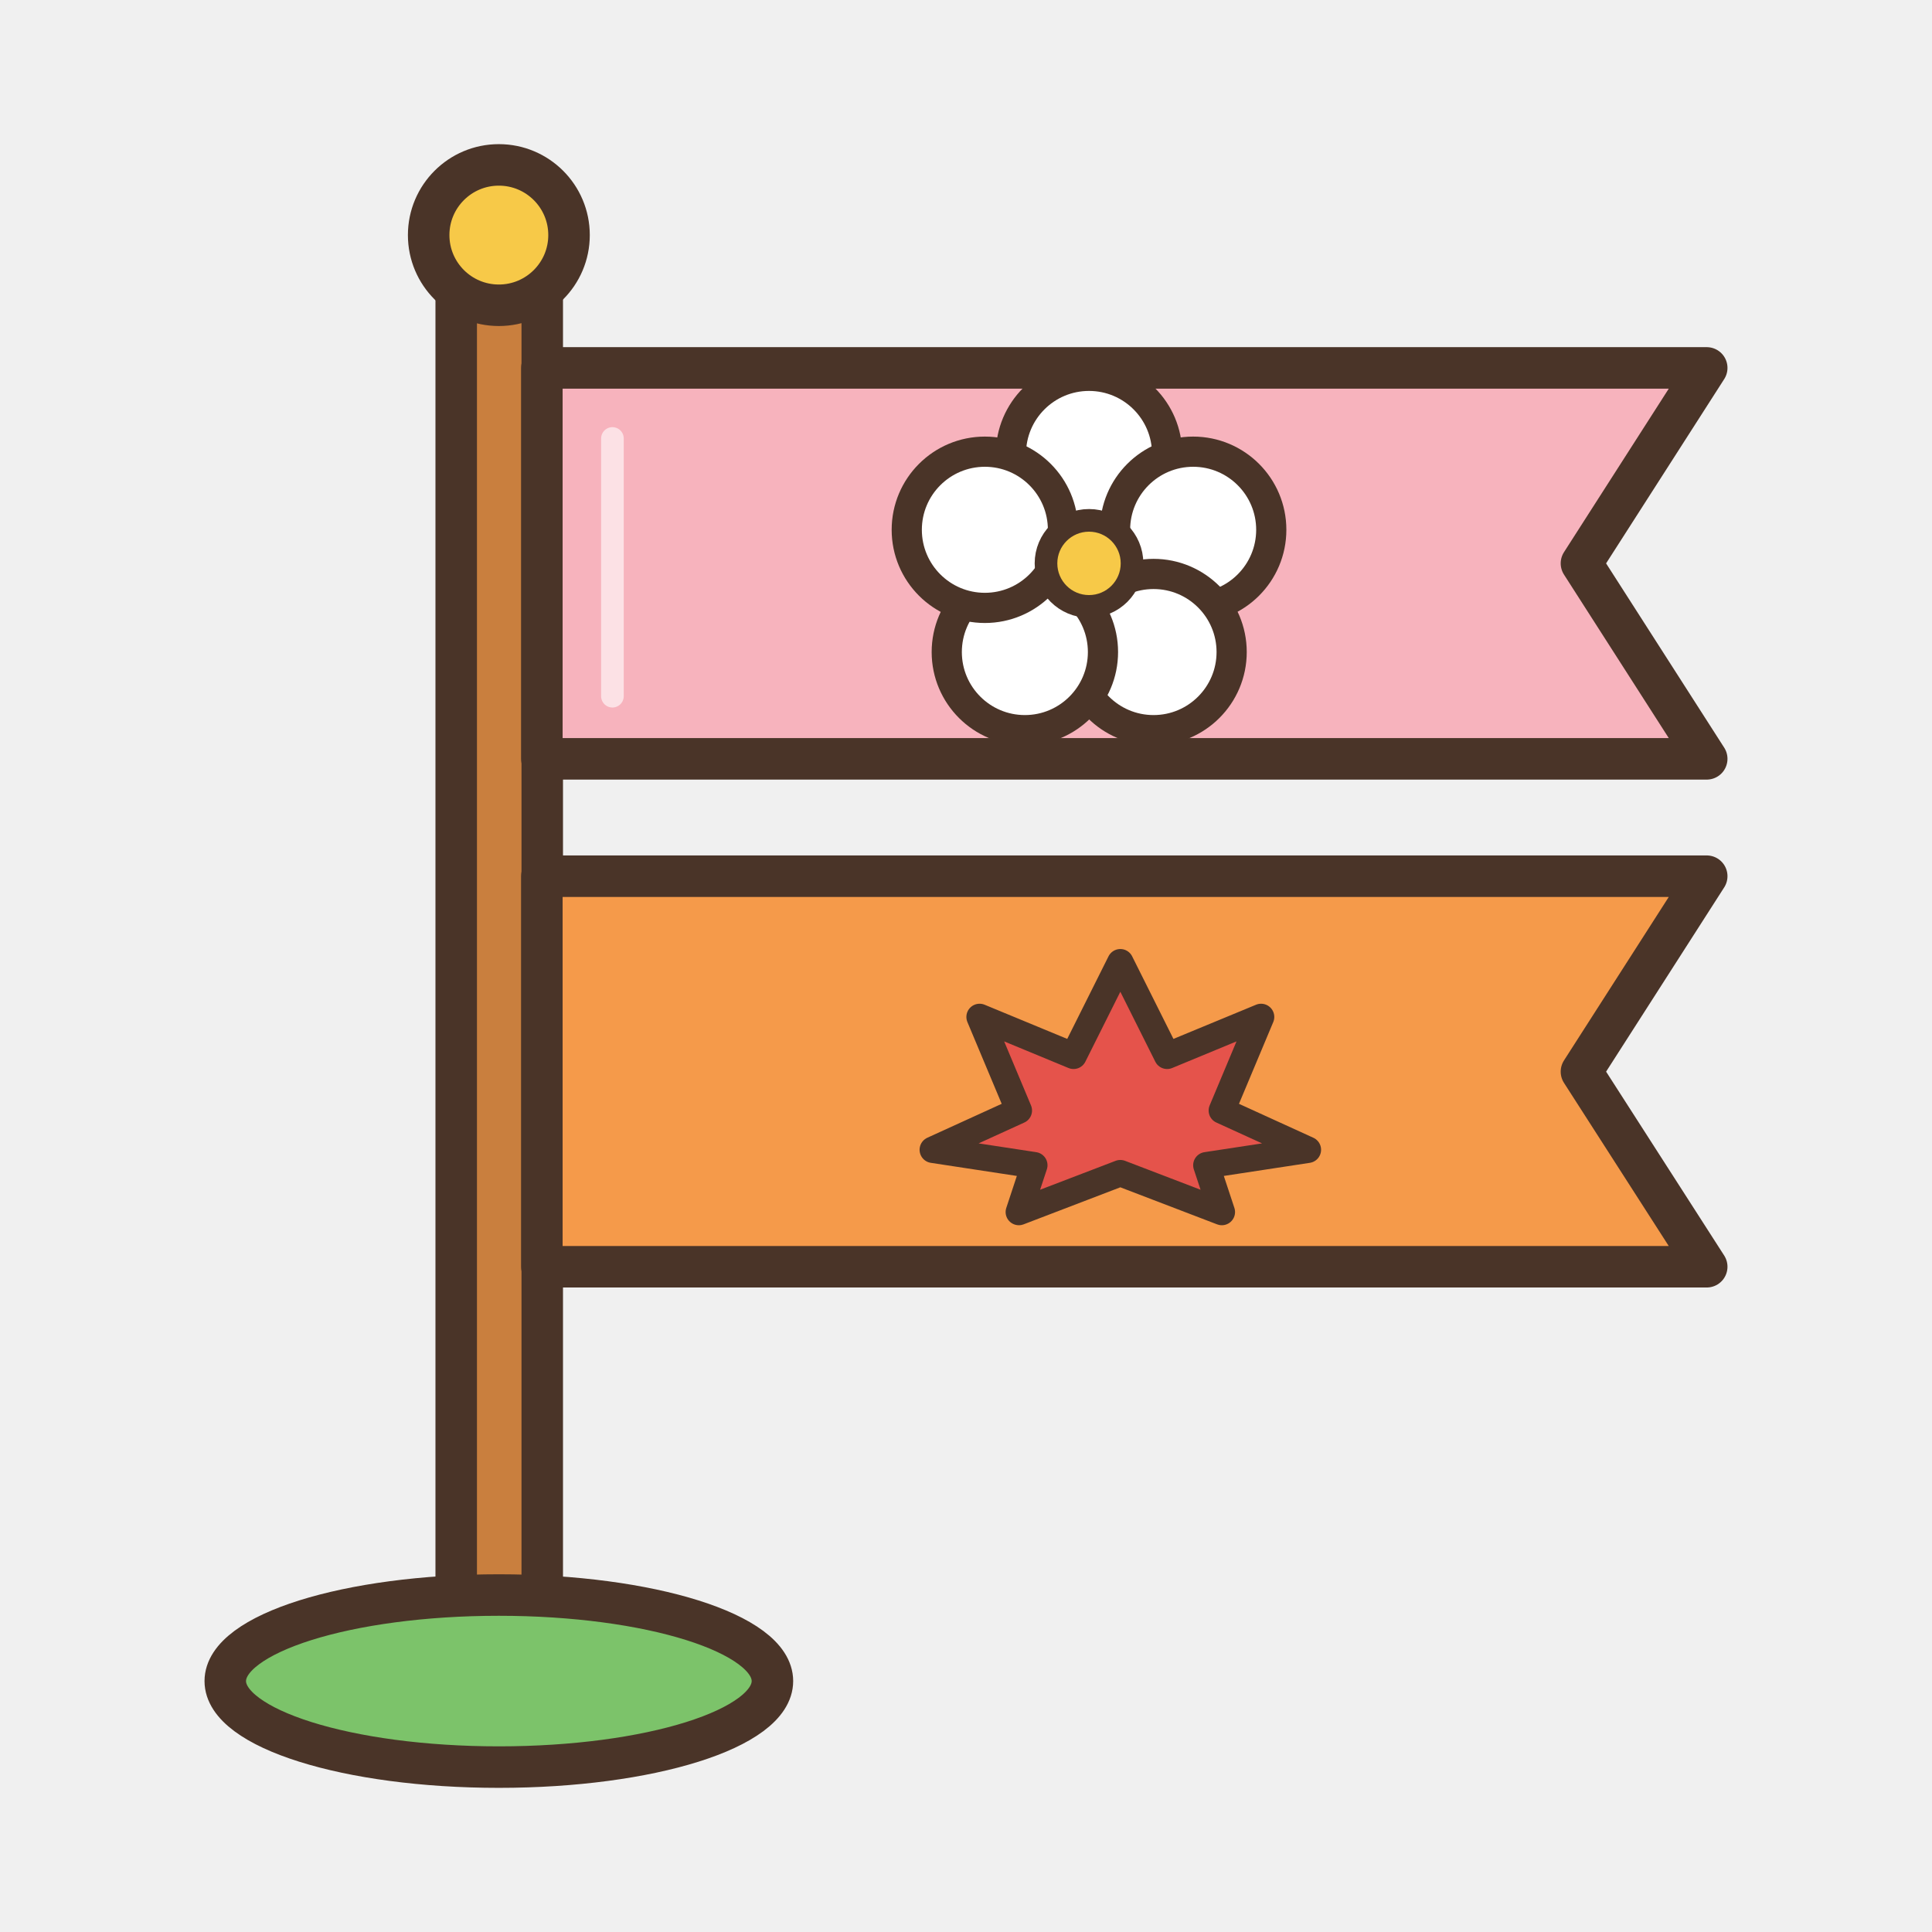
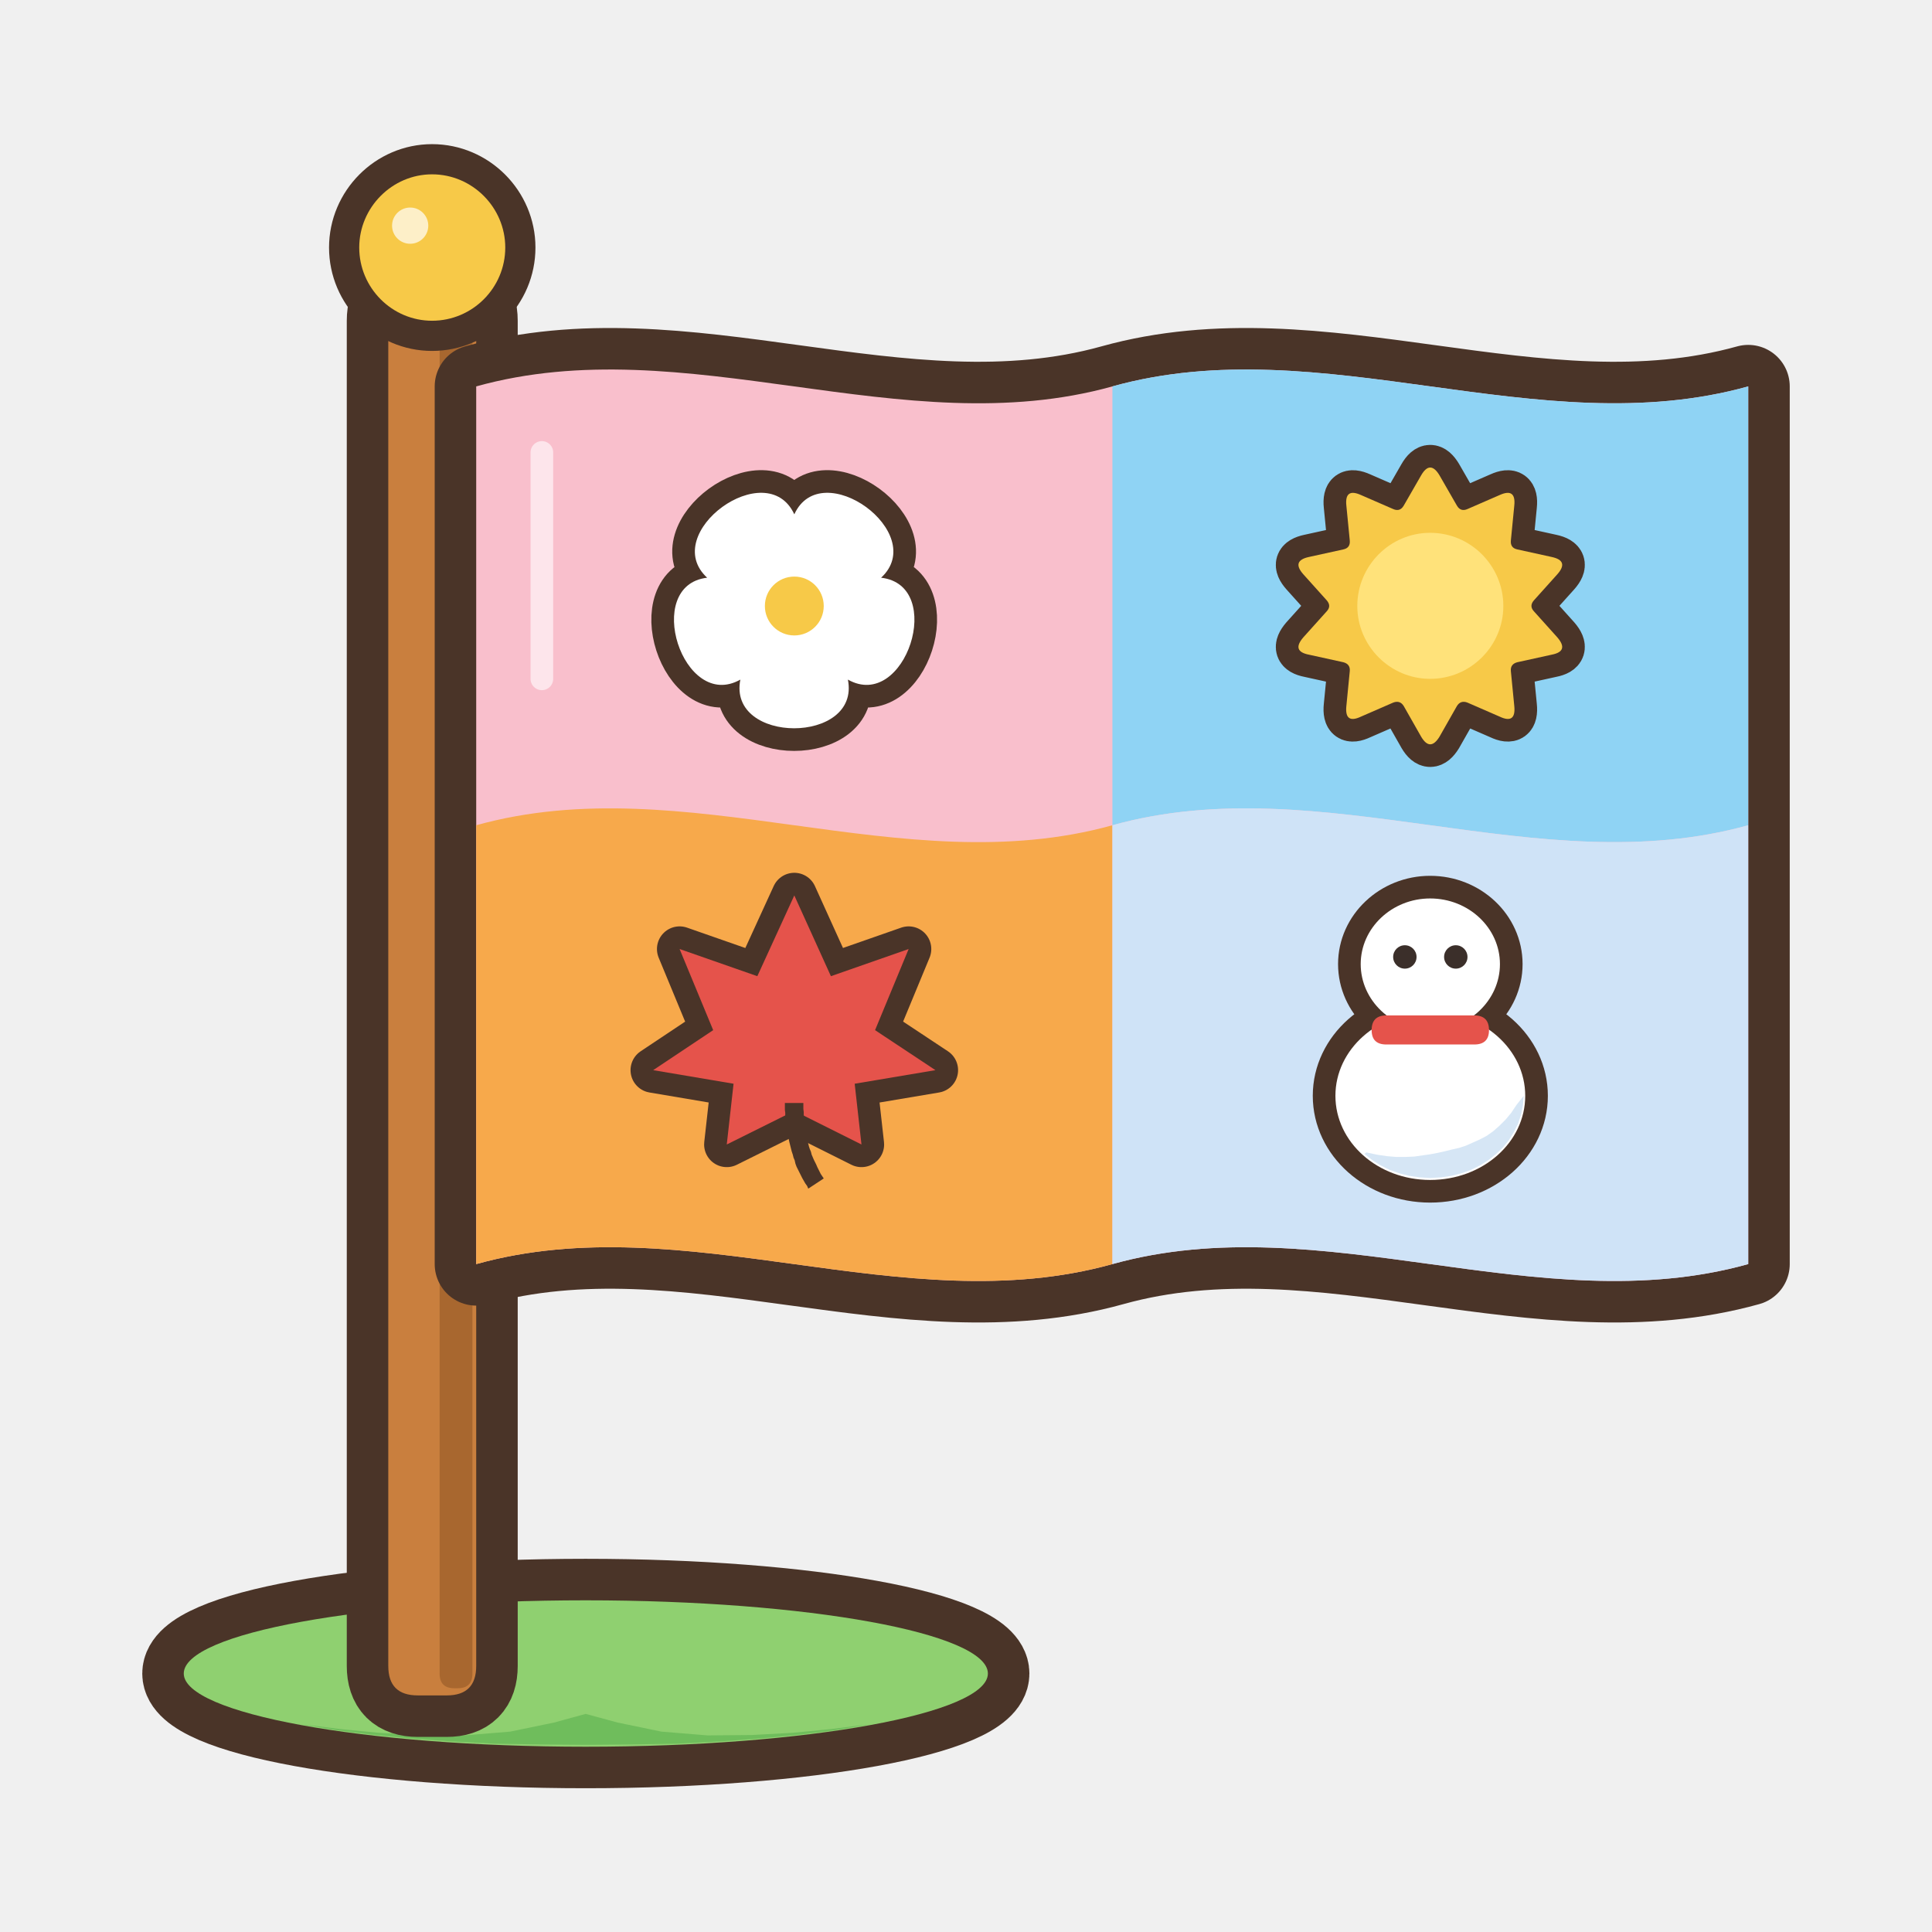
<svg xmlns="http://www.w3.org/2000/svg" viewBox="0 0 512 512" width="512" height="512">
-   <rect x="120.9" y="66.5" width="22.8" height="372.8" rx="8.3" fill="#c97f3e" stroke="#4a3428" stroke-width="11" stroke-linejoin="round" stroke-linecap="round" />
-   <circle cx="132.2" cy="62.3" r="18.6" fill="#f7c948" stroke="#4a3428" stroke-width="11" stroke-linejoin="round" stroke-linecap="round" />
-   <ellipse cx="132.2" cy="445.5" rx="72.5" ry="22.8" fill="#7cc36a" stroke="#4a3428" stroke-width="11" stroke-linejoin="round" stroke-linecap="round" />
-   <path d="M143.6 97.5 L452.3 97.5 L419.1 149.3 L452.3 201.1 L143.6 201.1 Z" fill="#f7b3bd" stroke="#4a3428" stroke-width="11" stroke-linejoin="round" stroke-linecap="round" />
-   <circle cx="288.6" cy="120.3" r="20.7" fill="#ffffff" stroke="#4a3428" stroke-width="8" stroke-linejoin="round" stroke-linecap="round" />
-   <circle cx="316.2" cy="140.4" r="20.7" fill="#ffffff" stroke="#4a3428" stroke-width="8" stroke-linejoin="round" stroke-linecap="round" />
-   <circle cx="305.7" cy="172.8" r="20.7" fill="#ffffff" stroke="#4a3428" stroke-width="8" stroke-linejoin="round" stroke-linecap="round" />
-   <circle cx="271.6" cy="172.8" r="20.7" fill="#ffffff" stroke="#4a3428" stroke-width="8" stroke-linejoin="round" stroke-linecap="round" />
-   <circle cx="261" cy="140.4" r="20.7" fill="#ffffff" stroke="#4a3428" stroke-width="8" stroke-linejoin="round" stroke-linecap="round" />
-   <circle cx="288.6" cy="149.3" r="11.4" fill="#f7c948" stroke="#4a3428" stroke-width="6" stroke-linejoin="round" stroke-linecap="round" />
-   <path d="M143.6 232.2 L452.3 232.2 L419.1 284 L452.3 335.7 L143.6 335.7 Z" fill="#f59a4a" stroke="#4a3428" stroke-width="11" stroke-linejoin="round" stroke-linecap="round" />
-   <path d="M296.9 255 L309.3 279.8 L334.2 269.5 L323.8 294.3 L346.6 304.7 L319.7 308.8 L323.8 321.2 L296.9 310.9 L270 321.2 L274.1 308.8 L247.2 304.7 L270 294.3 L259.6 269.5 L284.5 279.8 Z" fill="#e5534b" stroke="#4a3428" stroke-width="7" stroke-linejoin="round" stroke-linecap="round" />
-   <path d="M162.3 116.2 L162.3 184.5" fill="none" stroke="#ffffff" stroke-width="6" stroke-linejoin="round" stroke-linecap="round" stroke-opacity="0.6" />
+   <path d="M48.7 443.5 C48.7 432.8 96.3 424.1 155.2 424.1 C214.1 424.1 261.8 432.8 261.8 443.5 C261.8 454.1 214.1 462.9 155.2 462.9 C96.3 462.9 48.7 454.1 48.7 443.5 Z" fill="#4a3428" stroke="#4a3428" stroke-width="22" stroke-linejoin="round" stroke-linecap="round" />
+   <path d="M48.7 443.5 C48.7 432.8 96.3 424.1 155.2 424.1 C214.1 424.1 261.8 432.8 261.8 443.5 C261.8 454.1 214.1 462.9 155.2 462.9 C96.3 462.9 48.7 454.1 48.7 443.5 Z" fill="#8fd070" />
+   <path d="M230.1 457 L221.4 458.5 L211.9 459.7 L201.6 460.7 L190.8 461.5 L179.3 462.1 L167.4 462.3 L155.2 462.4 L143 462.3 L131.2 462.1 L119.7 461.5 L108.8 460.7 L98.6 459.7 L89.1 458.5 L80.3 457 L80.5 457 L90 458.2 L100.3 459.2 L111.2 459.8 L123 459.9 L135.2 458.9 L146.8 456.5 L155.2 454.2 L163.7 456.5 L175.3 458.9 L187.5 459.9 L199.2 459.8 L210.2 459.2 L220.4 458.2 L229.9 457 Z" fill="#6fbd5c" />
+   <path d="M102.9 85 Q102.9 77.2 110.7 77.2 L118.4 77.2 Q126.2 77.2 126.2 85 L126.2 441.5 Q126.2 449.3 118.4 449.3 L110.7 449.3 Q102.9 449.3 102.9 441.5 Z" fill="#4a3428" stroke="#4a3428" stroke-width="22" stroke-linejoin="round" stroke-linecap="round" />
+   <path d="M102.9 85 Q102.9 77.2 110.7 77.2 L118.4 77.2 Q126.2 77.2 126.2 85 L126.2 441.5 Q126.2 449.3 118.4 449.3 L110.7 449.3 Q102.9 449.3 102.9 441.5 Z" fill="#c97f3e" />
+   <path d="M116.5 83.1 Q116.5 79.2 120.4 79.2 L121.3 79.2 Q125.2 79.2 125.2 83.1 L125.2 443.5 Q125.2 447.4 121.3 447.4 L120.4 447.4 Q116.5 447.4 116.5 443.5 Z" fill="#a8672f" />
+   <path d="M95.2 65.6 C95.2 55 103.9 46.2 114.5 46.2 C125.2 46.2 133.9 55 133.9 65.6 C133.9 76.3 125.2 85 114.5 85 C103.9 85 95.2 76.3 95.2 65.6 Z" fill="#4a3428" stroke="#4a3428" stroke-width="16" stroke-linejoin="round" stroke-linecap="round" />
+   <path d="M95.2 65.6 C95.2 55 103.9 46.2 114.5 46.2 C125.2 46.2 133.9 55 133.9 65.6 C133.9 76.3 125.2 85 114.5 85 C103.9 85 95.2 76.3 95.2 65.6 Z" fill="#f7c948" />
+   <circle cx="108.7" cy="59.8" r="4.8" fill="#ffffff" fill-opacity="0.7" />
+   <path d="M126.2 102.4 C181.8 86.9 239.1 117.9 294.8 102.4 C350.4 86.9 407.7 117.9 463.3 102.4 L463.3 335 C407.7 350.5 350.4 319.5 294.8 335 C239.1 350.5 181.8 319.5 126.2 335 Z" fill="#4a3428" stroke="#4a3428" stroke-width="22" stroke-linejoin="round" stroke-linecap="round" />
+   <path d="M126.2 102.4 C181.8 86.9 239.1 117.9 294.8 102.4 C350.4 86.9 407.7 117.9 463.3 102.4 L463.3 335 C407.7 350.5 350.4 319.5 294.8 335 C239.1 350.5 181.8 319.5 126.2 335 Z" fill="#f9bfcc" />
+   <path d="M294.8 102.4 C350.4 86.9 407.7 117.9 463.3 102.4 L463.3 218.7 C407.7 234.2 350.4 203.2 294.8 218.7 Z" fill="#8fd3f4" />
+   <path d="M126.2 218.7 C181.8 203.2 239.1 234.2 294.8 218.7 L294.8 335 C239.1 350.5 181.8 319.5 126.2 335 Z" fill="#f7a94b" />
+   <path d="M294.8 218.7 C350.4 203.2 407.7 234.2 463.3 218.7 L463.3 335 C407.7 350.5 350.4 319.5 294.8 335 Z" fill="#cfe3f7" />
+   <path d="M210.5 136.3 C217.7 120.5 246.3 141.3 233.5 153.1 C250.8 155.1 239.9 188.7 224.7 180.1 C228.1 197.3 192.8 197.3 196.2 180.1 C181 188.7 170.2 155.1 187.4 153.1 C174.6 141.3 203.2 120.5 210.5 136.3 Z" fill="#4a3428" stroke="#4a3428" stroke-width="12" stroke-linejoin="round" stroke-linecap="round" />
+   <path d="M210.5 136.3 C217.7 120.5 246.3 141.3 233.5 153.1 C250.8 155.1 239.9 188.7 224.7 180.1 C228.1 197.3 192.8 197.3 196.2 180.1 C181 188.7 170.2 155.1 187.4 153.1 C174.6 141.3 203.2 120.5 210.5 136.3 Z" fill="#ffffff" />
+   <circle cx="210.5" cy="160.6" r="7.8" fill="#f7c948" />
+   <path d="M376.6 126 Q379 121.8 381.5 126 L386.1 134 Q387.1 135.7 388.9 134.9 L397.4 131.2 Q401.8 129.2 401.3 134 L400.4 143.2 Q400.2 145.2 402.1 145.6 L411.2 147.6 Q415.9 148.6 412.7 152.2 L406.5 159.1 Q405.2 160.6 406.5 162 L412.7 168.9 Q415.9 172.6 411.2 173.5 L402.1 175.5 Q400.2 176 400.4 177.9 L401.3 187.1 Q401.8 192 397.4 189.9 L388.9 186.2 Q387.1 185.5 386.1 187.1 L381.5 195.2 Q379 199.3 376.6 195.2 L372 187.1 Q371 185.5 369.2 186.2 L360.7 189.9 Q356.3 192 356.8 187.1 L357.7 177.9 Q357.9 176 356 175.5 L346.9 173.5 Q342.2 172.6 345.4 168.9 L351.6 162 Q352.9 160.6 351.6 159.1 L345.4 152.2 Q342.2 148.6 346.9 147.6 L356 145.6 Q357.9 145.2 357.7 143.2 L356.8 134 Q356.3 129.2 360.7 131.2 L369.2 134.9 Q371 135.7 372 134 Z" fill="#4a3428" stroke="#4a3428" stroke-width="12" stroke-linejoin="round" stroke-linecap="round" />
+   <path d="M376.6 126 Q379 121.8 381.5 126 L386.1 134 Q387.1 135.7 388.9 134.9 L397.4 131.2 Q401.8 129.2 401.3 134 L400.4 143.2 Q400.2 145.2 402.1 145.6 L411.2 147.6 Q415.9 148.6 412.7 152.2 L406.5 159.1 Q405.2 160.6 406.5 162 L412.7 168.9 Q415.9 172.6 411.2 173.5 L402.1 175.5 Q400.2 176 400.4 177.9 L401.3 187.1 Q401.8 192 397.4 189.9 L388.9 186.2 Q387.1 185.5 386.1 187.1 L381.5 195.2 Q379 199.3 376.6 195.2 L372 187.1 Q371 185.5 369.2 186.2 L360.7 189.9 Q356.3 192 356.8 187.1 L357.7 177.9 Q357.9 176 356 175.5 L346.9 173.5 Q342.2 172.6 345.4 168.9 L351.6 162 Q352.9 160.6 351.6 159.1 L345.4 152.2 Q342.2 148.6 346.9 147.6 L356 145.6 Q357.9 145.2 357.7 143.2 L356.8 134 Q356.3 129.2 360.7 131.2 L369.2 134.9 Q371 135.7 372 134 Z" fill="#f7c948" />
+   <path d="M359.7 160.6 C359.7 149.9 368.4 141.2 379 141.2 C389.7 141.2 398.4 149.9 398.4 160.6 C398.4 171.2 389.7 179.9 379 179.9 C368.4 179.9 359.7 171.2 359.7 160.6 Z" fill="#ffe27a" />
+   <path d="M210.5 237.3 L220.2 258.7 L240.8 251.5 L231.9 273 L247.9 283.6 L226.5 287.2 L228.3 303.3 L210.5 294.4 L192.6 303.3 L194.4 287.2 L173.1 283.6 L189 273 L180.1 251.5 L200.7 258.7 Z" fill="#4a3428" stroke="#4a3428" stroke-width="12" stroke-linejoin="round" stroke-linecap="round" />
+   <path d="M210.5 237.3 L220.2 258.7 L240.8 251.5 L231.9 273 L247.9 283.6 L226.5 287.2 L228.3 303.3 L210.5 294.4 L192.6 303.3 L194.4 287.2 L173.1 283.6 L189 273 L180.1 251.5 L200.7 258.7 Z" fill="#e5534b" />
+   <path d="M208 292.3 L208 293.2 L208 294.1 L208.1 294.9 L208.1 295.8 L208.2 296.7 L208.3 297.6 L208.4 298.4 L208.5 299.3 L208.7 300.2 L208.8 301 L209 301.8 L209.2 302.7 L209.4 303.5 L209.6 304.3 L209.8 305.1 L210.1 306 L210.3 306.8 L210.6 307.5 L210.8 308.4 L211.1 309.2 L211.5 310 L211.8 310.6 L212.2 311.4 L212.6 312.2 L213 312.9 L213.4 313.6 L213.9 314.3 L214.2 315 L218.3 312.3 L217.9 311.7 L217.5 311.1 L217.2 310.5 L216.9 309.9 L216.6 309.3 L216.3 308.6 L216 308 L215.7 307.4 L215.4 306.7 L215.1 306 L214.9 305.2 L214.6 304.5 L214.4 303.9 L214.2 303.1 L214 302.3 L213.9 301.6 L213.8 300.9 L213.6 300.1 L213.5 299.3 L213.4 298.5 L213.3 297.9 L213.2 297.1 L213.1 296.3 L213 295.4 L213 294.7 L212.9 293.9 L212.9 293.1 L212.9 292.3 Z" fill="#4a3428" />
+   <path d="M353.9 290.4 C353.9 278.1 365.1 268.1 379 268.1 C393 268.1 404.2 278.1 404.2 290.4 C404.2 302.7 393 312.7 379 312.7 C365.1 312.7 353.9 302.7 353.9 290.4 Z M360.6 255.5 C360.6 245.9 368.9 238.1 379 238.1 C389.2 238.1 397.5 245.9 397.5 255.5 C397.5 265.1 389.2 273 379 273 C368.9 273 360.6 265.1 360.6 255.5 Z" fill="#4a3428" stroke="#4a3428" stroke-width="12" stroke-linejoin="round" stroke-linecap="round" />
+   <path d="M353.9 290.4 C353.9 278.1 365.1 268.1 379 268.1 C393 268.1 404.2 278.1 404.2 290.4 C404.2 302.7 393 312.7 379 312.7 C365.1 312.7 353.9 302.7 353.9 290.4 Z" fill="#ffffff" />
+   <path d="M360.6 255.5 C360.6 245.9 368.9 238.1 379 238.1 C389.2 238.1 397.5 245.9 397.5 255.5 C397.5 265.1 389.2 273 379 273 C368.9 273 360.6 265.1 360.6 255.5 Z" fill="#ffffff" />
+   <path d="M403.8 290.4 L403.6 292.9 L403.1 295.4 L402.3 297.8 L401.2 300 L399.9 302.1 L398.3 304.1 L396.5 305.8 L394.5 307.4 L392.3 308.8 L389.9 310 L387.4 310.9 L384.7 311.6 L382 312 L379 312.2 L376.1 312 L373.4 311.6 L370.7 310.9 L368.2 310 L365.8 308.8 L363.6 307.4 L361.6 305.8 L362.1 305.4 L364.9 306 L367.6 306.4 L370 306.6 L372.5 306.6 L374.8 306.5 L376.9 306.2 L379 305.9 L381.1 305.5 L382.9 305.1 L384.9 304.6 L386.7 304.2 L388.5 303.6 L390.3 302.8 L392.1 302 L394 301 L395.7 299.8 L397.4 298.3 L399 296.7 L400.5 294.9 L401.9 292.8 L403.8 290.4 Z" fill="#d6e6f5" />
+   <circle cx="372.3" cy="253.6" r="3.1" fill="#3b2f2a" />
+   <circle cx="385.8" cy="253.6" r="3.1" fill="#3b2f2a" />
+   <path d="M363.5 273 Q363.5 269.1 367.4 269.1 L390.7 269.1 Q394.6 269.1 394.6 273 L394.6 273 Q394.6 276.8 390.7 276.8 L367.4 276.8 Q363.5 276.8 363.5 273 Z" fill="#e5534b" />
+   <path d="M143.6 119.9 L143.6 179.9" fill="none" stroke="#ffffff" stroke-width="6" stroke-linejoin="round" stroke-linecap="round" stroke-opacity="0.6" />
</svg>
